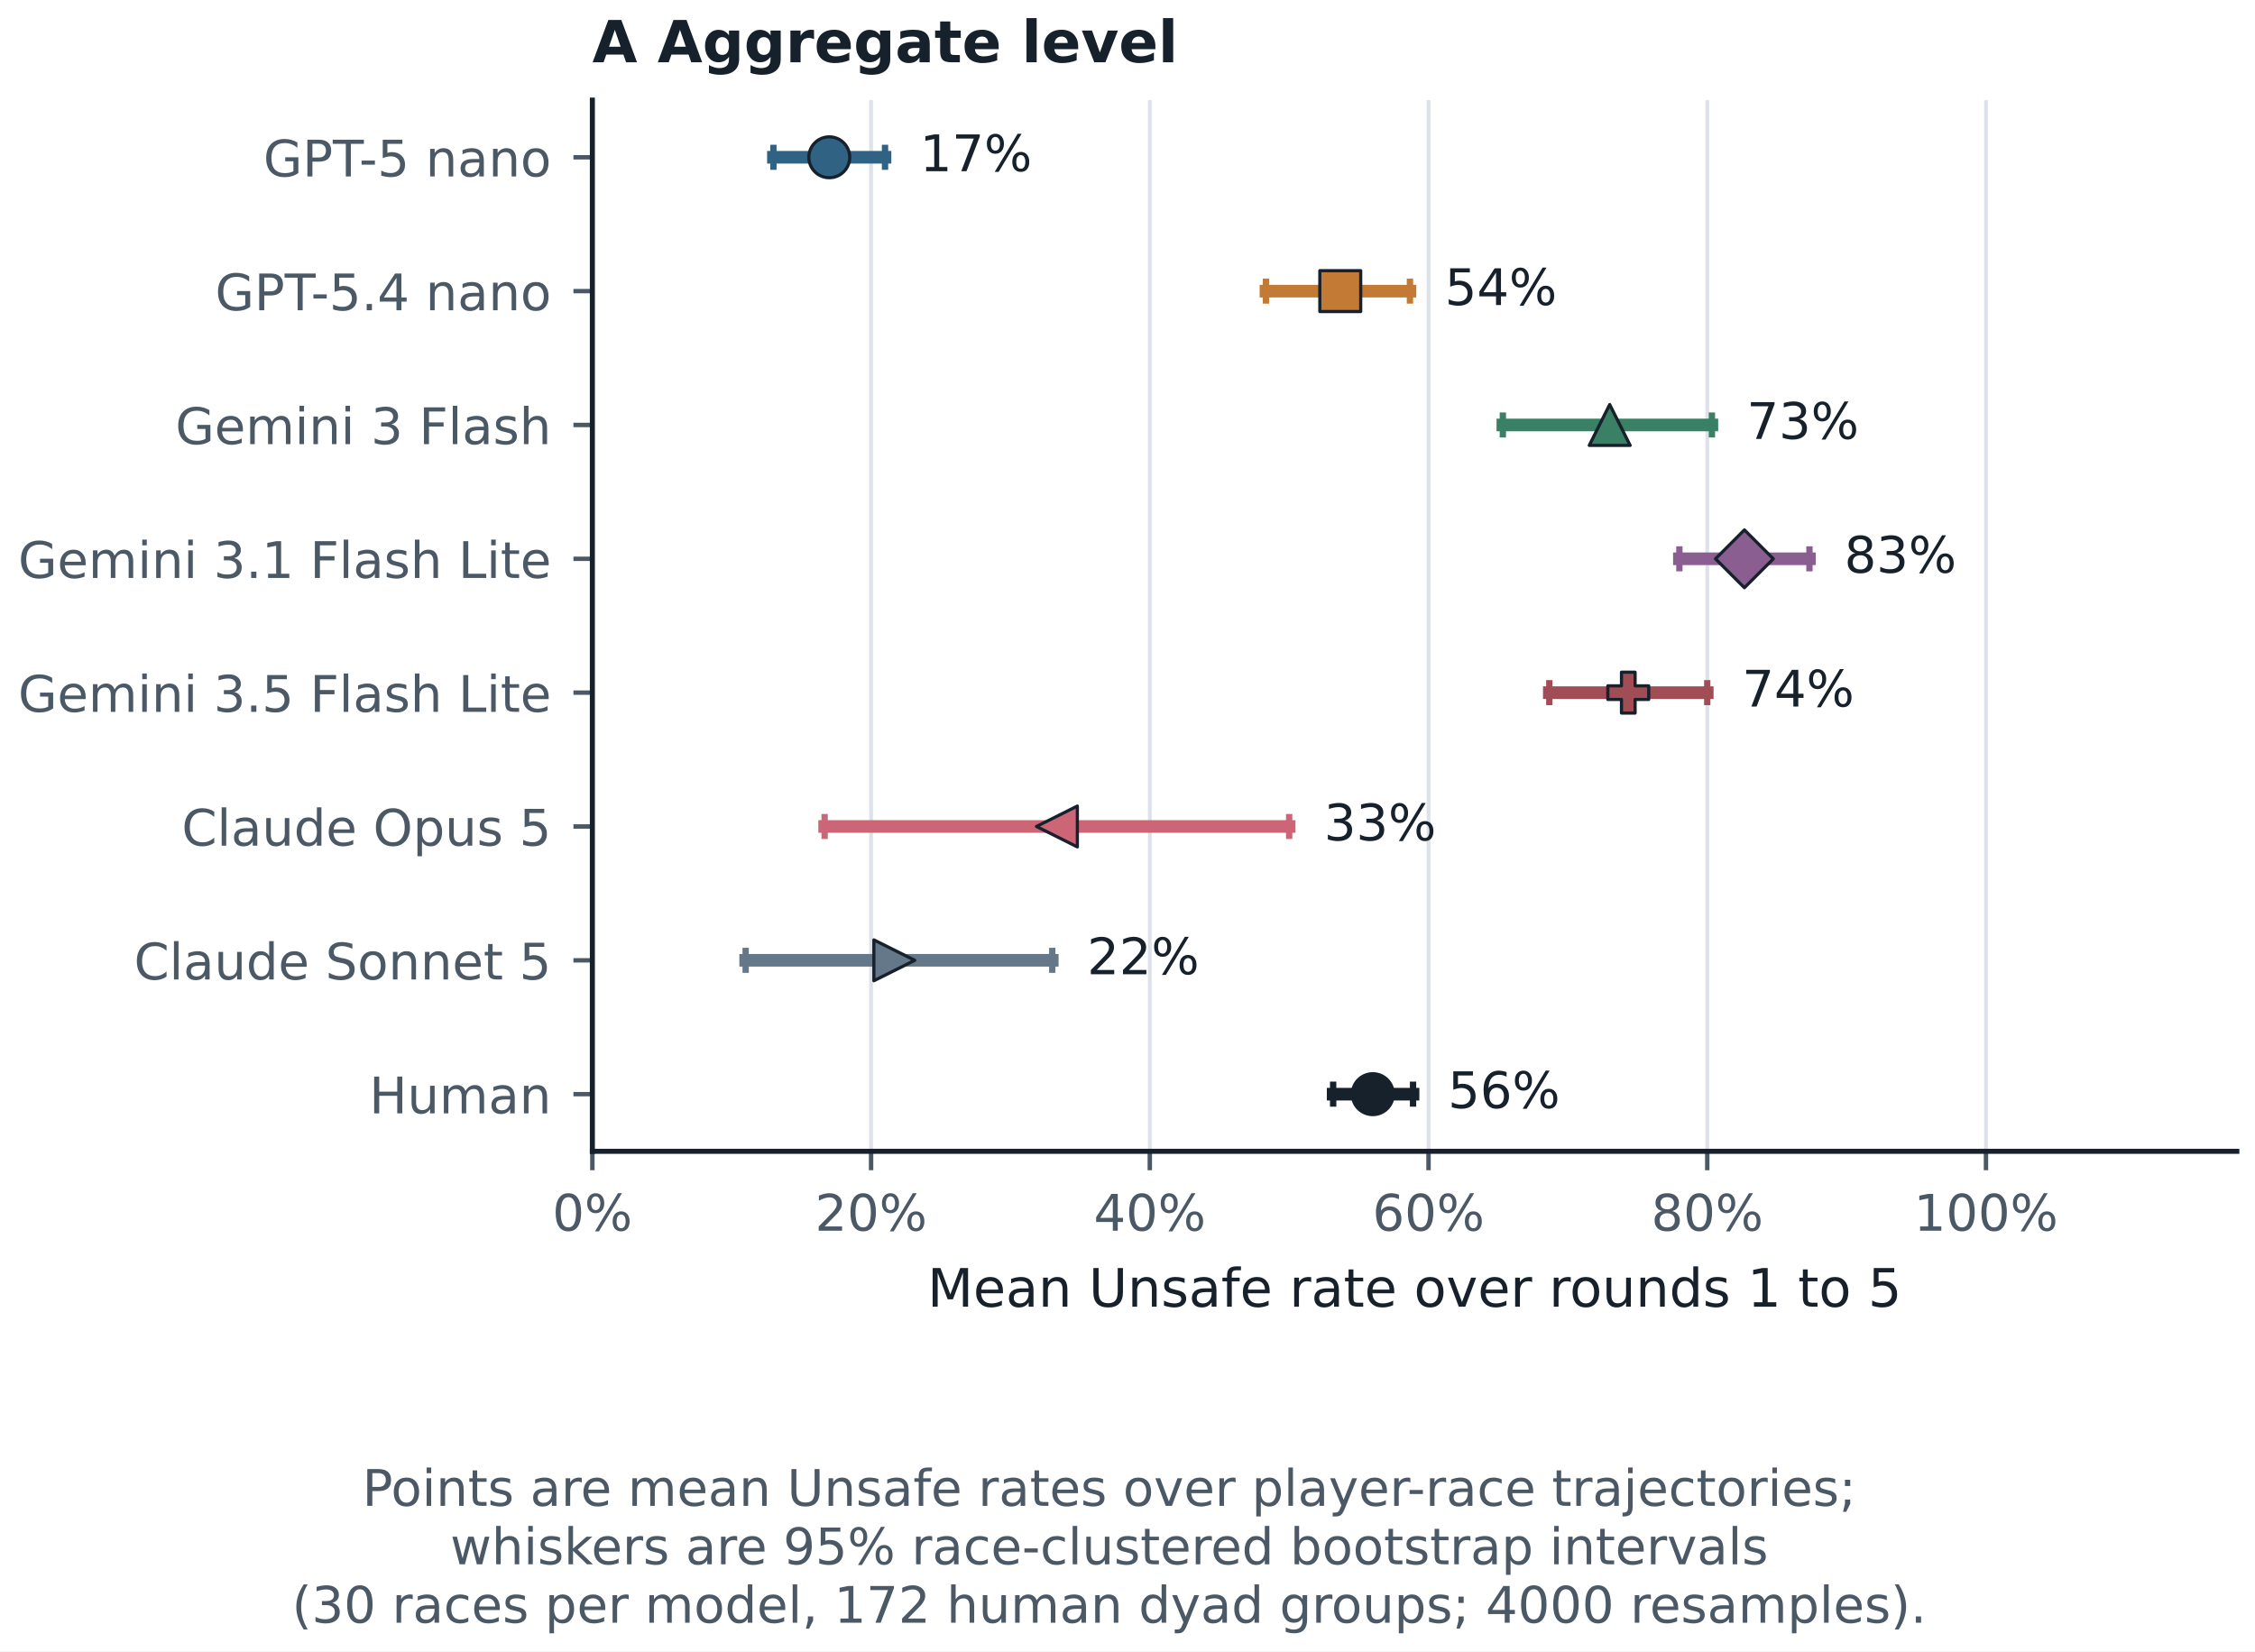
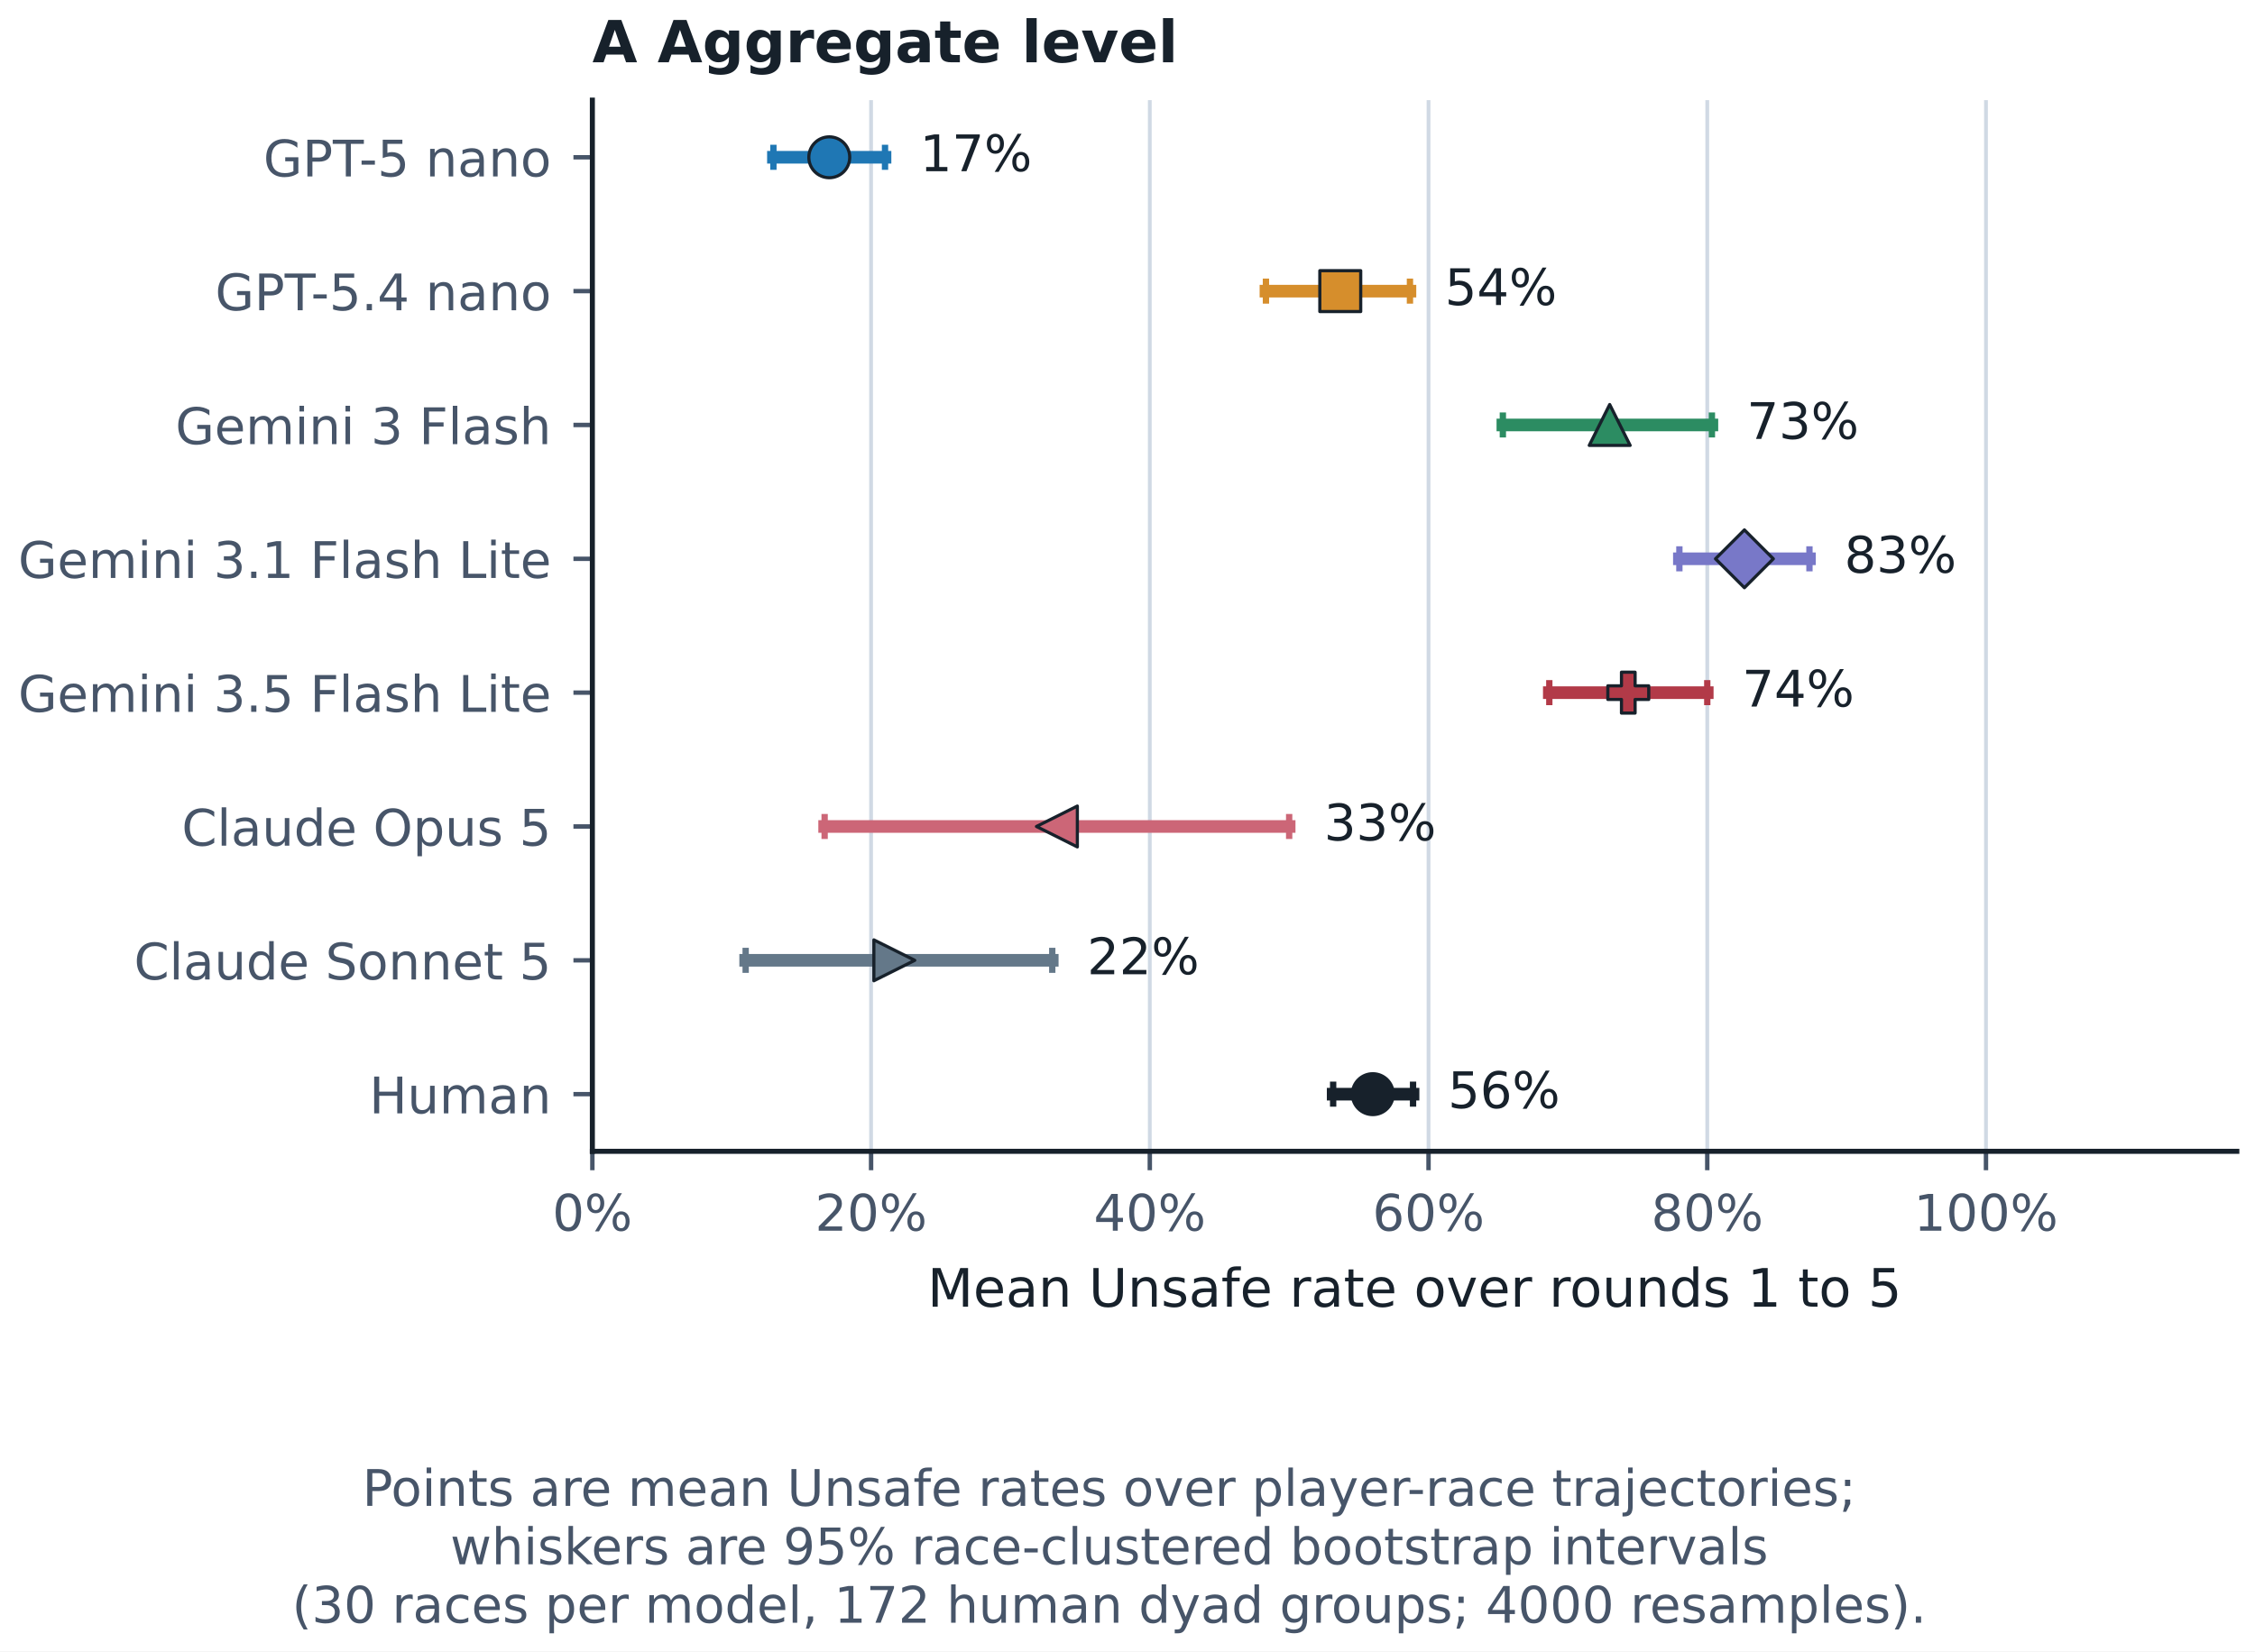
<svg xmlns="http://www.w3.org/2000/svg" xmlns:xlink="http://www.w3.org/1999/xlink" width="357.309pt" height="261.742pt" viewBox="0 0 357.309 261.742" version="1.1">
  <defs>
    <style type="text/css">*{stroke-linejoin: round; stroke-linecap: butt}</style>
  </defs>
  <g id="figure_1">
    <g id="patch_1">
      <path d="M 0 261.742 L 357.309 261.742 L 357.309 0 L 0 0 z " style="fill: #ffffff" />
    </g>
    <g id="axes_1">
      <g id="patch_2">
        <path d="M 93.861 182.479 L 354.429 182.479 L 354.429 15.871 L 93.861 15.871 z " style="fill: #ffffff" />
      </g>
      <g id="matplotlib.axis_1">
        <g id="xtick_1">
          <g id="line2d_1">
-             <path d="M 93.861 182.479 L 93.861 15.871 " clip-path="url(#pbf2189654e)" style="fill: none; stroke: #d9dee8; stroke-opacity: 0.9; stroke-width: 0.6; stroke-linecap: square" />
+             <path d="M 93.861 182.479 L 93.861 15.871 " clip-path="url(#p25bc719fcc)" style="fill: none; stroke: #cbd5e1; stroke-opacity: 0.9; stroke-width: 0.6; stroke-linecap: square" />
          </g>
          <g id="line2d_2">
            <defs>
-               <path id="mf4f5689db8" d="M 0 0 L 0 3 " style="stroke: #4b5865; stroke-width: 0.7" />
+               <path id="m0b77aed9bc" d="M 0 0 L 0 3 " style="stroke: #475569; stroke-width: 0.7" />
            </defs>
            <g>
-               <use xlink:href="#mf4f5689db8" x="93.861" y="182.479" style="fill: #4b5865; stroke: #4b5865; stroke-width: 0.7" />
+               <use xlink:href="#m0b77aed9bc" x="93.861" y="182.479" style="fill: #475569; stroke: #475569; stroke-width: 0.7" />
            </g>
          </g>
          <g id="text_1">
-             <text style="font-size: 8px; font-family: 'DejaVu Sans'; text-anchor: middle; fill: #4b5865" x="93.861" y="195.057" transform="rotate(-0 93.86125 195.0573)">0%</text>
+             <text style="font-size: 8px; font-family: 'DejaVu Sans'; text-anchor: middle; fill: #475569" x="93.861" y="195.057" transform="rotate(-0 93.86125 195.0573)">0%</text>
          </g>
        </g>
        <g id="xtick_2">
          <g id="line2d_3">
-             <path d="M 138.025 182.479 L 138.025 15.871 " clip-path="url(#pbf2189654e)" style="fill: none; stroke: #d9dee8; stroke-opacity: 0.9; stroke-width: 0.6; stroke-linecap: square" />
+             <path d="M 138.025 182.479 L 138.025 15.871 " clip-path="url(#p25bc719fcc)" style="fill: none; stroke: #cbd5e1; stroke-opacity: 0.9; stroke-width: 0.6; stroke-linecap: square" />
          </g>
          <g id="line2d_4">
            <g>
-               <use xlink:href="#mf4f5689db8" x="138.025" y="182.479" style="fill: #4b5865; stroke: #4b5865; stroke-width: 0.7" />
+               <use xlink:href="#m0b77aed9bc" x="138.025" y="182.479" style="fill: #475569; stroke: #475569; stroke-width: 0.7" />
            </g>
          </g>
          <g id="text_2">
-             <text style="font-size: 8px; font-family: 'DejaVu Sans'; text-anchor: middle; fill: #4b5865" x="138.025" y="195.057" transform="rotate(-0 138.0253 195.0573)">20%</text>
+             <text style="font-size: 8px; font-family: 'DejaVu Sans'; text-anchor: middle; fill: #475569" x="138.025" y="195.057" transform="rotate(-0 138.0253 195.0573)">20%</text>
          </g>
        </g>
        <g id="xtick_3">
          <g id="line2d_5">
-             <path d="M 182.189 182.479 L 182.189 15.871 " clip-path="url(#pbf2189654e)" style="fill: none; stroke: #d9dee8; stroke-opacity: 0.9; stroke-width: 0.6; stroke-linecap: square" />
+             <path d="M 182.189 182.479 L 182.189 15.871 " clip-path="url(#p25bc719fcc)" style="fill: none; stroke: #cbd5e1; stroke-opacity: 0.9; stroke-width: 0.6; stroke-linecap: square" />
          </g>
          <g id="line2d_6">
            <g>
-               <use xlink:href="#mf4f5689db8" x="182.189" y="182.479" style="fill: #4b5865; stroke: #4b5865; stroke-width: 0.7" />
+               <use xlink:href="#m0b77aed9bc" x="182.189" y="182.479" style="fill: #475569; stroke: #475569; stroke-width: 0.7" />
            </g>
          </g>
          <g id="text_3">
-             <text style="font-size: 8px; font-family: 'DejaVu Sans'; text-anchor: middle; fill: #4b5865" x="182.189" y="195.057" transform="rotate(-0 182.1894 195.0573)">40%</text>
+             <text style="font-size: 8px; font-family: 'DejaVu Sans'; text-anchor: middle; fill: #475569" x="182.189" y="195.057" transform="rotate(-0 182.1894 195.0573)">40%</text>
          </g>
        </g>
        <g id="xtick_4">
          <g id="line2d_7">
-             <path d="M 226.353 182.479 L 226.353 15.871 " clip-path="url(#pbf2189654e)" style="fill: none; stroke: #d9dee8; stroke-opacity: 0.9; stroke-width: 0.6; stroke-linecap: square" />
+             <path d="M 226.353 182.479 L 226.353 15.871 " clip-path="url(#p25bc719fcc)" style="fill: none; stroke: #cbd5e1; stroke-opacity: 0.9; stroke-width: 0.6; stroke-linecap: square" />
          </g>
          <g id="line2d_8">
            <g>
-               <use xlink:href="#mf4f5689db8" x="226.353" y="182.479" style="fill: #4b5865; stroke: #4b5865; stroke-width: 0.7" />
+               <use xlink:href="#m0b77aed9bc" x="226.353" y="182.479" style="fill: #475569; stroke: #475569; stroke-width: 0.7" />
            </g>
          </g>
          <g id="text_4">
-             <text style="font-size: 8px; font-family: 'DejaVu Sans'; text-anchor: middle; fill: #4b5865" x="226.353" y="195.057" transform="rotate(-0 226.3535 195.0573)">60%</text>
+             <text style="font-size: 8px; font-family: 'DejaVu Sans'; text-anchor: middle; fill: #475569" x="226.353" y="195.057" transform="rotate(-0 226.3535 195.0573)">60%</text>
          </g>
        </g>
        <g id="xtick_5">
          <g id="line2d_9">
-             <path d="M 270.518 182.479 L 270.518 15.871 " clip-path="url(#pbf2189654e)" style="fill: none; stroke: #d9dee8; stroke-opacity: 0.9; stroke-width: 0.6; stroke-linecap: square" />
+             <path d="M 270.518 182.479 L 270.518 15.871 " clip-path="url(#p25bc719fcc)" style="fill: none; stroke: #cbd5e1; stroke-opacity: 0.9; stroke-width: 0.6; stroke-linecap: square" />
          </g>
          <g id="line2d_10">
            <g>
-               <use xlink:href="#mf4f5689db8" x="270.518" y="182.479" style="fill: #4b5865; stroke: #4b5865; stroke-width: 0.7" />
+               <use xlink:href="#m0b77aed9bc" x="270.518" y="182.479" style="fill: #475569; stroke: #475569; stroke-width: 0.7" />
            </g>
          </g>
          <g id="text_5">
-             <text style="font-size: 8px; font-family: 'DejaVu Sans'; text-anchor: middle; fill: #4b5865" x="270.518" y="195.057" transform="rotate(-0 270.5175 195.0573)">80%</text>
+             <text style="font-size: 8px; font-family: 'DejaVu Sans'; text-anchor: middle; fill: #475569" x="270.518" y="195.057" transform="rotate(-0 270.5175 195.0573)">80%</text>
          </g>
        </g>
        <g id="xtick_6">
          <g id="line2d_11">
-             <path d="M 314.682 182.479 L 314.682 15.871 " clip-path="url(#pbf2189654e)" style="fill: none; stroke: #d9dee8; stroke-opacity: 0.9; stroke-width: 0.6; stroke-linecap: square" />
+             <path d="M 314.682 182.479 L 314.682 15.871 " clip-path="url(#p25bc719fcc)" style="fill: none; stroke: #cbd5e1; stroke-opacity: 0.9; stroke-width: 0.6; stroke-linecap: square" />
          </g>
          <g id="line2d_12">
            <g>
-               <use xlink:href="#mf4f5689db8" x="314.682" y="182.479" style="fill: #4b5865; stroke: #4b5865; stroke-width: 0.7" />
+               <use xlink:href="#m0b77aed9bc" x="314.682" y="182.479" style="fill: #475569; stroke: #475569; stroke-width: 0.7" />
            </g>
          </g>
          <g id="text_6">
-             <text style="font-size: 8px; font-family: 'DejaVu Sans'; text-anchor: middle; fill: #4b5865" x="314.682" y="195.057" transform="rotate(-0 314.6816 195.0573)">100%</text>
+             <text style="font-size: 8px; font-family: 'DejaVu Sans'; text-anchor: middle; fill: #475569" x="314.682" y="195.057" transform="rotate(-0 314.6816 195.0573)">100%</text>
          </g>
        </g>
        <g id="text_7">
          <text style="font-size: 8.4px; font-family: 'DejaVu Sans'; text-anchor: middle; fill: #17212b" x="224.145" y="207.104" transform="rotate(-0 224.1453 207.1037)">Mean Unsafe rate over rounds 1 to 5</text>
        </g>
      </g>
      <g id="matplotlib.axis_2">
        <g id="ytick_1">
          <g id="line2d_13">
            <defs>
-               <path id="ma02d717e28" d="M 0 0 L -3 0 " style="stroke: #4b5865; stroke-width: 0.7" />
+               <path id="m63f76b4548" d="M 0 0 L -3 0 " style="stroke: #475569; stroke-width: 0.7" />
            </defs>
            <g>
-               <use xlink:href="#ma02d717e28" x="93.861" y="24.929" style="fill: #4b5865; stroke: #4b5865; stroke-width: 0.7" />
+               <use xlink:href="#m63f76b4548" x="93.861" y="24.929" style="fill: #475569; stroke: #475569; stroke-width: 0.7" />
            </g>
          </g>
          <g id="text_8">
-             <text style="font-size: 8px; font-family: 'DejaVu Sans'; text-anchor: end; fill: #4b5865" x="87.361" y="27.968" transform="rotate(-0 87.36125 27.96795)">GPT-5 nano</text>
+             <text style="font-size: 8px; font-family: 'DejaVu Sans'; text-anchor: end; fill: #475569" x="87.361" y="27.968" transform="rotate(-0 87.36125 27.96795)">GPT-5 nano</text>
          </g>
        </g>
        <g id="ytick_2">
          <g id="line2d_14">
            <g>
-               <use xlink:href="#ma02d717e28" x="93.861" y="46.142" style="fill: #4b5865; stroke: #4b5865; stroke-width: 0.7" />
+               <use xlink:href="#m63f76b4548" x="93.861" y="46.142" style="fill: #475569; stroke: #475569; stroke-width: 0.7" />
            </g>
          </g>
          <g id="text_9">
-             <text style="font-size: 8px; font-family: 'DejaVu Sans'; text-anchor: end; fill: #4b5865" x="87.361" y="49.181" transform="rotate(-0 87.36125 49.18109)">GPT-5.4 nano</text>
+             <text style="font-size: 8px; font-family: 'DejaVu Sans'; text-anchor: end; fill: #475569" x="87.361" y="49.181" transform="rotate(-0 87.36125 49.18109)">GPT-5.4 nano</text>
          </g>
        </g>
        <g id="ytick_3">
          <g id="line2d_15">
            <g>
-               <use xlink:href="#ma02d717e28" x="93.861" y="67.355" style="fill: #4b5865; stroke: #4b5865; stroke-width: 0.7" />
+               <use xlink:href="#m63f76b4548" x="93.861" y="67.355" style="fill: #475569; stroke: #475569; stroke-width: 0.7" />
            </g>
          </g>
          <g id="text_10">
-             <text style="font-size: 8px; font-family: 'DejaVu Sans'; text-anchor: end; fill: #4b5865" x="87.361" y="70.394" transform="rotate(-0 87.36125 70.39423)">Gemini 3 Flash</text>
+             <text style="font-size: 8px; font-family: 'DejaVu Sans'; text-anchor: end; fill: #475569" x="87.361" y="70.394" transform="rotate(-0 87.36125 70.39423)">Gemini 3 Flash</text>
          </g>
        </g>
        <g id="ytick_4">
          <g id="line2d_16">
            <g>
-               <use xlink:href="#ma02d717e28" x="93.861" y="88.568" style="fill: #4b5865; stroke: #4b5865; stroke-width: 0.7" />
+               <use xlink:href="#m63f76b4548" x="93.861" y="88.568" style="fill: #475569; stroke: #475569; stroke-width: 0.7" />
            </g>
          </g>
          <g id="text_11">
-             <text style="font-size: 8px; font-family: 'DejaVu Sans'; text-anchor: end; fill: #4b5865" x="87.361" y="91.607" transform="rotate(-0 87.36125 91.60737)">Gemini 3.1 Flash Lite</text>
+             <text style="font-size: 8px; font-family: 'DejaVu Sans'; text-anchor: end; fill: #475569" x="87.361" y="91.607" transform="rotate(-0 87.36125 91.60737)">Gemini 3.1 Flash Lite</text>
          </g>
        </g>
        <g id="ytick_5">
          <g id="line2d_17">
            <g>
-               <use xlink:href="#ma02d717e28" x="93.861" y="109.781" style="fill: #4b5865; stroke: #4b5865; stroke-width: 0.7" />
+               <use xlink:href="#m63f76b4548" x="93.861" y="109.781" style="fill: #475569; stroke: #475569; stroke-width: 0.7" />
            </g>
          </g>
          <g id="text_12">
-             <text style="font-size: 8px; font-family: 'DejaVu Sans'; text-anchor: end; fill: #4b5865" x="87.361" y="112.821" transform="rotate(-0 87.36125 112.8205)">Gemini 3.5 Flash Lite</text>
+             <text style="font-size: 8px; font-family: 'DejaVu Sans'; text-anchor: end; fill: #475569" x="87.361" y="112.821" transform="rotate(-0 87.36125 112.8205)">Gemini 3.5 Flash Lite</text>
          </g>
        </g>
        <g id="ytick_6">
          <g id="line2d_18">
            <g>
-               <use xlink:href="#ma02d717e28" x="93.861" y="130.994" style="fill: #4b5865; stroke: #4b5865; stroke-width: 0.7" />
+               <use xlink:href="#m63f76b4548" x="93.861" y="130.994" style="fill: #475569; stroke: #475569; stroke-width: 0.7" />
            </g>
          </g>
          <g id="text_13">
-             <text style="font-size: 8px; font-family: 'DejaVu Sans'; text-anchor: end; fill: #4b5865" x="87.361" y="134.034" transform="rotate(-0 87.36125 134.0336)">Claude Opus 5</text>
+             <text style="font-size: 8px; font-family: 'DejaVu Sans'; text-anchor: end; fill: #475569" x="87.361" y="134.034" transform="rotate(-0 87.36125 134.0336)">Claude Opus 5</text>
          </g>
        </g>
        <g id="ytick_7">
          <g id="line2d_19">
            <g>
-               <use xlink:href="#ma02d717e28" x="93.861" y="152.207" style="fill: #4b5865; stroke: #4b5865; stroke-width: 0.7" />
+               <use xlink:href="#m63f76b4548" x="93.861" y="152.207" style="fill: #475569; stroke: #475569; stroke-width: 0.7" />
            </g>
          </g>
          <g id="text_14">
-             <text style="font-size: 8px; font-family: 'DejaVu Sans'; text-anchor: end; fill: #4b5865" x="87.361" y="155.247" transform="rotate(-0 87.36125 155.2468)">Claude Sonnet 5</text>
+             <text style="font-size: 8px; font-family: 'DejaVu Sans'; text-anchor: end; fill: #475569" x="87.361" y="155.247" transform="rotate(-0 87.36125 155.2468)">Claude Sonnet 5</text>
          </g>
        </g>
        <g id="ytick_8">
          <g id="line2d_20">
            <g>
-               <use xlink:href="#ma02d717e28" x="93.861" y="173.421" style="fill: #4b5865; stroke: #4b5865; stroke-width: 0.7" />
+               <use xlink:href="#m63f76b4548" x="93.861" y="173.421" style="fill: #475569; stroke: #475569; stroke-width: 0.7" />
            </g>
          </g>
          <g id="text_15">
-             <text style="font-size: 8px; font-family: 'DejaVu Sans'; text-anchor: end; fill: #4b5865" x="87.361" y="176.46" transform="rotate(-0 87.36125 176.4599)">Human</text>
+             <text style="font-size: 8px; font-family: 'DejaVu Sans'; text-anchor: end; fill: #475569" x="87.361" y="176.46" transform="rotate(-0 87.36125 176.4599)">Human</text>
          </g>
        </g>
      </g>
      <g id="line2d_21">
-         <path d="M 122.549 24.929 L 140.234 24.929 " clip-path="url(#pbf2189654e)" style="fill: none; stroke: #2f6283; stroke-width: 2; stroke-linecap: square" />
+         <path d="M 122.549 24.929 L 140.234 24.929 " clip-path="url(#p25bc719fcc)" style="fill: none; stroke: #1f77b4; stroke-width: 2; stroke-linecap: square" />
      </g>
      <g id="line2d_22">
-         <path d="M 122.549 26.413 L 122.549 23.444 " clip-path="url(#pbf2189654e)" style="fill: none; stroke: #2f6283; stroke-linecap: square" />
+         <path d="M 122.549 26.413 L 122.549 23.444 " clip-path="url(#p25bc719fcc)" style="fill: none; stroke: #1f77b4; stroke-linecap: square" />
      </g>
      <g id="line2d_23">
-         <path d="M 140.234 26.413 L 140.234 23.444 " clip-path="url(#pbf2189654e)" style="fill: none; stroke: #2f6283; stroke-linecap: square" />
+         <path d="M 140.234 26.413 L 140.234 23.444 " clip-path="url(#p25bc719fcc)" style="fill: none; stroke: #1f77b4; stroke-linecap: square" />
      </g>
      <g id="line2d_24">
-         <path d="M 200.591 46.142 L 223.409 46.142 " clip-path="url(#pbf2189654e)" style="fill: none; stroke: #c27a35; stroke-width: 2; stroke-linecap: square" />
+         <path d="M 200.591 46.142 L 223.409 46.142 " clip-path="url(#p25bc719fcc)" style="fill: none; stroke: #d68e2c; stroke-width: 2; stroke-linecap: square" />
      </g>
      <g id="line2d_25">
-         <path d="M 200.591 47.627 L 200.591 44.657 " clip-path="url(#pbf2189654e)" style="fill: none; stroke: #c27a35; stroke-linecap: square" />
+         <path d="M 200.591 47.627 L 200.591 44.657 " clip-path="url(#p25bc719fcc)" style="fill: none; stroke: #d68e2c; stroke-linecap: square" />
      </g>
      <g id="line2d_26">
-         <path d="M 223.409 47.627 L 223.409 44.657 " clip-path="url(#pbf2189654e)" style="fill: none; stroke: #c27a35; stroke-linecap: square" />
+         <path d="M 223.409 47.627 L 223.409 44.657 " clip-path="url(#p25bc719fcc)" style="fill: none; stroke: #d68e2c; stroke-linecap: square" />
      </g>
      <g id="line2d_27">
-         <path d="M 238.131 67.355 L 271.254 67.355 " clip-path="url(#pbf2189654e)" style="fill: none; stroke: #3a8064; stroke-width: 2; stroke-linecap: square" />
+         <path d="M 238.131 67.355 L 271.254 67.355 " clip-path="url(#p25bc719fcc)" style="fill: none; stroke: #2c8c62; stroke-width: 2; stroke-linecap: square" />
      </g>
      <g id="line2d_28">
-         <path d="M 238.131 68.84 L 238.131 65.87 " clip-path="url(#pbf2189654e)" style="fill: none; stroke: #3a8064; stroke-linecap: square" />
+         <path d="M 238.131 68.84 L 238.131 65.87 " clip-path="url(#p25bc719fcc)" style="fill: none; stroke: #2c8c62; stroke-linecap: square" />
      </g>
      <g id="line2d_29">
-         <path d="M 271.254 68.84 L 271.254 65.87 " clip-path="url(#pbf2189654e)" style="fill: none; stroke: #3a8064; stroke-linecap: square" />
+         <path d="M 271.254 68.84 L 271.254 65.87 " clip-path="url(#p25bc719fcc)" style="fill: none; stroke: #2c8c62; stroke-linecap: square" />
      </g>
      <g id="line2d_30">
-         <path d="M 266.101 88.568 L 286.711 88.568 " clip-path="url(#pbf2189654e)" style="fill: none; stroke: #8a5e91; stroke-width: 2; stroke-linecap: square" />
+         <path d="M 266.101 88.568 L 286.711 88.568 " clip-path="url(#p25bc719fcc)" style="fill: none; stroke: #7878c8; stroke-width: 2; stroke-linecap: square" />
      </g>
      <g id="line2d_31">
-         <path d="M 266.101 90.053 L 266.101 87.083 " clip-path="url(#pbf2189654e)" style="fill: none; stroke: #8a5e91; stroke-linecap: square" />
+         <path d="M 266.101 90.053 L 266.101 87.083 " clip-path="url(#p25bc719fcc)" style="fill: none; stroke: #7878c8; stroke-linecap: square" />
      </g>
      <g id="line2d_32">
-         <path d="M 286.711 90.053 L 286.711 87.083 " clip-path="url(#pbf2189654e)" style="fill: none; stroke: #8a5e91; stroke-linecap: square" />
+         <path d="M 286.711 90.053 L 286.711 87.083 " clip-path="url(#p25bc719fcc)" style="fill: none; stroke: #7878c8; stroke-linecap: square" />
      </g>
      <g id="line2d_33">
-         <path d="M 245.491 109.781 L 270.518 109.781 " clip-path="url(#pbf2189654e)" style="fill: none; stroke: #a14d55; stroke-width: 2; stroke-linecap: square" />
+         <path d="M 245.491 109.781 L 270.518 109.781 " clip-path="url(#p25bc719fcc)" style="fill: none; stroke: #b23a48; stroke-width: 2; stroke-linecap: square" />
      </g>
      <g id="line2d_34">
-         <path d="M 245.491 111.266 L 245.491 108.296 " clip-path="url(#pbf2189654e)" style="fill: none; stroke: #a14d55; stroke-linecap: square" />
+         <path d="M 245.491 111.266 L 245.491 108.296 " clip-path="url(#p25bc719fcc)" style="fill: none; stroke: #b23a48; stroke-linecap: square" />
      </g>
      <g id="line2d_35">
-         <path d="M 270.518 111.266 L 270.518 108.296 " clip-path="url(#pbf2189654e)" style="fill: none; stroke: #a14d55; stroke-linecap: square" />
+         <path d="M 270.518 111.266 L 270.518 108.296 " clip-path="url(#p25bc719fcc)" style="fill: none; stroke: #b23a48; stroke-linecap: square" />
      </g>
      <g id="line2d_36">
-         <path d="M 130.665 130.994 L 204.271 130.994 " clip-path="url(#pbf2189654e)" style="fill: none; stroke: #cc6677; stroke-width: 2; stroke-linecap: square" />
+         <path d="M 130.665 130.994 L 204.271 130.994 " clip-path="url(#p25bc719fcc)" style="fill: none; stroke: #cc6677; stroke-width: 2; stroke-linecap: square" />
      </g>
      <g id="line2d_37">
-         <path d="M 130.665 132.479 L 130.665 129.509 " clip-path="url(#pbf2189654e)" style="fill: none; stroke: #cc6677; stroke-linecap: square" />
+         <path d="M 130.665 132.479 L 130.665 129.509 " clip-path="url(#p25bc719fcc)" style="fill: none; stroke: #cc6677; stroke-linecap: square" />
      </g>
      <g id="line2d_38">
-         <path d="M 204.271 132.479 L 204.271 129.509 " clip-path="url(#pbf2189654e)" style="fill: none; stroke: #cc6677; stroke-linecap: square" />
+         <path d="M 204.271 132.479 L 204.271 129.509 " clip-path="url(#p25bc719fcc)" style="fill: none; stroke: #cc6677; stroke-linecap: square" />
      </g>
      <g id="line2d_39">
-         <path d="M 118.151 152.207 L 166.732 152.207 " clip-path="url(#pbf2189654e)" style="fill: none; stroke: #647889; stroke-width: 2; stroke-linecap: square" />
+         <path d="M 118.151 152.207 L 166.732 152.207 " clip-path="url(#p25bc719fcc)" style="fill: none; stroke: #647889; stroke-width: 2; stroke-linecap: square" />
      </g>
      <g id="line2d_40">
-         <path d="M 118.151 153.692 L 118.151 150.722 " clip-path="url(#pbf2189654e)" style="fill: none; stroke: #647889; stroke-linecap: square" />
+         <path d="M 118.151 153.692 L 118.151 150.722 " clip-path="url(#p25bc719fcc)" style="fill: none; stroke: #647889; stroke-linecap: square" />
      </g>
      <g id="line2d_41">
-         <path d="M 166.732 153.692 L 166.732 150.722 " clip-path="url(#pbf2189654e)" style="fill: none; stroke: #647889; stroke-linecap: square" />
+         <path d="M 166.732 153.692 L 166.732 150.722 " clip-path="url(#p25bc719fcc)" style="fill: none; stroke: #647889; stroke-linecap: square" />
      </g>
      <g id="line2d_42">
-         <path d="M 211.241 173.421 L 223.9 173.421 " clip-path="url(#pbf2189654e)" style="fill: none; stroke: #17212b; stroke-width: 2; stroke-linecap: square" />
+         <path d="M 211.241 173.421 L 223.9 173.421 " clip-path="url(#p25bc719fcc)" style="fill: none; stroke: #17212b; stroke-width: 2; stroke-linecap: square" />
      </g>
      <g id="line2d_43">
-         <path d="M 211.241 174.905 L 211.241 171.936 " clip-path="url(#pbf2189654e)" style="fill: none; stroke: #17212b; stroke-linecap: square" />
+         <path d="M 211.241 174.905 L 211.241 171.936 " clip-path="url(#p25bc719fcc)" style="fill: none; stroke: #17212b; stroke-linecap: square" />
      </g>
      <g id="line2d_44">
-         <path d="M 223.9 174.905 L 223.9 171.936 " clip-path="url(#pbf2189654e)" style="fill: none; stroke: #17212b; stroke-linecap: square" />
+         <path d="M 223.9 174.905 L 223.9 171.936 " clip-path="url(#p25bc719fcc)" style="fill: none; stroke: #17212b; stroke-linecap: square" />
      </g>
      <g id="patch_3">
        <path d="M 93.861 182.479 L 93.861 15.871 " style="fill: none; stroke: #17212b; stroke-width: 0.8; stroke-linejoin: miter; stroke-linecap: square" />
      </g>
      <g id="patch_4">
        <path d="M 93.861 182.479 L 354.429 182.479 " style="fill: none; stroke: #17212b; stroke-width: 0.8; stroke-linejoin: miter; stroke-linecap: square" />
      </g>
      <g id="PathCollection_1">
        <defs>
-           <path id="m2a0d3621b1" d="M 0 3.24 C 0.859 3.24 1.684 2.899 2.291 2.291 C 2.899 1.684 3.24 0.859 3.24 0 C 3.24 -0.859 2.899 -1.684 2.291 -2.291 C 1.684 -2.899 0.859 -3.24 0 -3.24 C -0.859 -3.24 -1.684 -2.899 -2.291 -2.291 C -2.899 -1.684 -3.24 -0.859 -3.24 0 C -3.24 0.859 -2.899 1.684 -2.291 2.291 C -1.684 2.899 -0.859 3.24 0 3.24 z " style="stroke: #17212b; stroke-width: 0.5" />
-         </defs>
-         <g clip-path="url(#pbf2189654e)">
-           <use xlink:href="#m2a0d3621b1" x="131.401" y="24.929" style="fill: #2f6283; stroke: #17212b; stroke-width: 0.5" />
+           <path id="m79b085b74a" d="M 0 3.24 C 0.859 3.24 1.684 2.899 2.291 2.291 C 2.899 1.684 3.24 0.859 3.24 0 C 3.24 -0.859 2.899 -1.684 2.291 -2.291 C 1.684 -2.899 0.859 -3.24 0 -3.24 C -0.859 -3.24 -1.684 -2.899 -2.291 -2.291 C -2.899 -1.684 -3.24 -0.859 -3.24 0 C -3.24 0.859 -2.899 1.684 -2.291 2.291 C -1.684 2.899 -0.859 3.24 0 3.24 z " style="stroke: #17212b; stroke-width: 0.5" />
+         </defs>
+         <g clip-path="url(#p25bc719fcc)">
+           <use xlink:href="#m79b085b74a" x="131.401" y="24.929" style="fill: #1f77b4; stroke: #17212b; stroke-width: 0.5" />
        </g>
      </g>
      <g id="text_16">
        <text style="font-size: 8px; font-family: 'DejaVu Sans'; text-anchor: start; fill: #17212b" x="145.754" y="27.136" transform="rotate(-0 145.754 27.13607)">17%</text>
      </g>
      <g id="PathCollection_2">
        <defs>
-           <path id="m61a51fb4c0" d="M -3.24 3.24 L 3.24 3.24 L 3.24 -3.24 L -3.24 -3.24 z " style="stroke: #17212b; stroke-width: 0.5" />
-         </defs>
-         <g clip-path="url(#pbf2189654e)">
-           <use xlink:href="#m61a51fb4c0" x="212.368" y="46.142" style="fill: #c27a35; stroke: #17212b; stroke-width: 0.5" />
+           <path id="m114593c865" d="M -3.24 3.24 L 3.24 3.24 L 3.24 -3.24 L -3.24 -3.24 z " style="stroke: #17212b; stroke-width: 0.5" />
+         </defs>
+         <g clip-path="url(#p25bc719fcc)">
+           <use xlink:href="#m114593c865" x="212.368" y="46.142" style="fill: #d68e2c; stroke: #17212b; stroke-width: 0.5" />
        </g>
      </g>
      <g id="text_17">
        <text style="font-size: 8px; font-family: 'DejaVu Sans'; text-anchor: start; fill: #17212b" x="228.93" y="48.349" transform="rotate(-0 228.9297 48.34921)">54%</text>
      </g>
      <g id="PathCollection_3">
        <defs>
-           <path id="m2ef6bd7b9c" d="M 0 -3.24 L -3.24 3.24 L 3.24 3.24 z " style="stroke: #17212b; stroke-width: 0.5" />
-         </defs>
-         <g clip-path="url(#pbf2189654e)">
-           <use xlink:href="#m2ef6bd7b9c" x="255.06" y="67.355" style="fill: #3a8064; stroke: #17212b; stroke-width: 0.5" />
+           <path id="m8a188a61be" d="M 0 -3.24 L -3.24 3.24 L 3.24 3.24 z " style="stroke: #17212b; stroke-width: 0.5" />
+         </defs>
+         <g clip-path="url(#p25bc719fcc)">
+           <use xlink:href="#m8a188a61be" x="255.06" y="67.355" style="fill: #2c8c62; stroke: #17212b; stroke-width: 0.5" />
        </g>
      </g>
      <g id="text_18">
        <text style="font-size: 8px; font-family: 'DejaVu Sans'; text-anchor: start; fill: #17212b" x="276.774" y="69.562" transform="rotate(-0 276.7741 69.56235)">73%</text>
      </g>
      <g id="PathCollection_4">
        <defs>
-           <path id="md1b7979896" d="M 0 4.583 L 4.583 0 L 0 -4.583 L -4.583 0 z " style="stroke: #17212b; stroke-width: 0.5" />
-         </defs>
-         <g clip-path="url(#pbf2189654e)">
-           <use xlink:href="#md1b7979896" x="276.406" y="88.568" style="fill: #8a5e91; stroke: #17212b; stroke-width: 0.5" />
+           <path id="mb68a5cbf9b" d="M 0 4.583 L 4.583 0 L 0 -4.583 L -4.583 0 z " style="stroke: #17212b; stroke-width: 0.5" />
+         </defs>
+         <g clip-path="url(#p25bc719fcc)">
+           <use xlink:href="#mb68a5cbf9b" x="276.406" y="88.568" style="fill: #7878c8; stroke: #17212b; stroke-width: 0.5" />
        </g>
      </g>
      <g id="text_19">
        <text style="font-size: 8px; font-family: 'DejaVu Sans'; text-anchor: start; fill: #17212b" x="292.232" y="90.775" transform="rotate(-0 292.2315 90.77549)">83%</text>
      </g>
      <g id="PathCollection_5">
        <defs>
-           <path id="m86a1ce0857" d="M -1.08 3.24 L 1.08 3.24 L 1.08 1.08 L 3.24 1.08 L 3.24 -1.08 L 1.08 -1.08 L 1.08 -3.24 L -1.08 -3.24 L -1.08 -1.08 L -3.24 -1.08 L -3.24 1.08 L -1.08 1.08 z " style="stroke: #17212b; stroke-width: 0.5" />
-         </defs>
-         <g clip-path="url(#pbf2189654e)">
-           <use xlink:href="#m86a1ce0857" x="258.004" y="109.781" style="fill: #a14d55; stroke: #17212b; stroke-width: 0.5" />
+           <path id="mbdedaa5775" d="M -1.08 3.24 L 1.08 3.24 L 1.08 1.08 L 3.24 1.08 L 3.24 -1.08 L 1.08 -1.08 L 1.08 -3.24 L -1.08 -3.24 L -1.08 -1.08 L -3.24 -1.08 L -3.24 1.08 L -1.08 1.08 z " style="stroke: #17212b; stroke-width: 0.5" />
+         </defs>
+         <g clip-path="url(#p25bc719fcc)">
+           <use xlink:href="#mbdedaa5775" x="258.004" y="109.781" style="fill: #b23a48; stroke: #17212b; stroke-width: 0.5" />
        </g>
      </g>
      <g id="text_20">
        <text style="font-size: 8px; font-family: 'DejaVu Sans'; text-anchor: start; fill: #17212b" x="276.038" y="111.989" transform="rotate(-0 276.038 111.9886)">74%</text>
      </g>
      <g id="PathCollection_6">
        <defs>
-           <path id="m643f29ada6" d="M -3.24 -0 L 3.24 3.24 L 3.24 -3.24 z " style="stroke: #17212b; stroke-width: 0.5" />
-         </defs>
-         <g clip-path="url(#pbf2189654e)">
-           <use xlink:href="#m643f29ada6" x="167.468" y="130.994" style="fill: #cc6677; stroke: #17212b; stroke-width: 0.5" />
+           <path id="m1bc70ed9fd" d="M -3.24 -0 L 3.24 3.24 L 3.24 -3.24 z " style="stroke: #17212b; stroke-width: 0.5" />
+         </defs>
+         <g clip-path="url(#p25bc719fcc)">
+           <use xlink:href="#m1bc70ed9fd" x="167.468" y="130.994" style="fill: #cc6677; stroke: #17212b; stroke-width: 0.5" />
        </g>
      </g>
      <g id="text_21">
        <text style="font-size: 8px; font-family: 'DejaVu Sans'; text-anchor: start; fill: #17212b" x="209.792" y="133.202" transform="rotate(-0 209.7919 133.2018)">33%</text>
      </g>
      <g id="PathCollection_7">
        <defs>
-           <path id="m73f5cb819a" d="M 3.24 0 L -3.24 -3.24 L -3.24 3.24 z " style="stroke: #17212b; stroke-width: 0.5" />
-         </defs>
-         <g clip-path="url(#pbf2189654e)">
-           <use xlink:href="#m73f5cb819a" x="141.706" y="152.207" style="fill: #647889; stroke: #17212b; stroke-width: 0.5" />
+           <path id="mcadf69df7e" d="M 3.24 0 L -3.24 -3.24 L -3.24 3.24 z " style="stroke: #17212b; stroke-width: 0.5" />
+         </defs>
+         <g clip-path="url(#p25bc719fcc)">
+           <use xlink:href="#mcadf69df7e" x="141.706" y="152.207" style="fill: #647889; stroke: #17212b; stroke-width: 0.5" />
        </g>
      </g>
      <g id="text_22">
        <text style="font-size: 8px; font-family: 'DejaVu Sans'; text-anchor: start; fill: #17212b" x="172.252" y="154.415" transform="rotate(-0 172.2525 154.4149)">22%</text>
      </g>
      <g id="PathCollection_8">
        <defs>
-           <path id="m452269f3e1" d="M 0 3.24 C 0.859 3.24 1.684 2.899 2.291 2.291 C 2.899 1.684 3.24 0.859 3.24 0 C 3.24 -0.859 2.899 -1.684 2.291 -2.291 C 1.684 -2.899 0.859 -3.24 0 -3.24 C -0.859 -3.24 -1.684 -2.899 -2.291 -2.291 C -2.899 -1.684 -3.24 -0.859 -3.24 0 C -3.24 0.859 -2.899 1.684 -2.291 2.291 C -1.684 2.899 -0.859 3.24 0 3.24 z " style="stroke: #17212b; stroke-width: 0.5" />
-         </defs>
-         <g clip-path="url(#pbf2189654e)">
-           <use xlink:href="#m452269f3e1" x="217.521" y="173.421" style="fill: #17212b; stroke: #17212b; stroke-width: 0.5" />
+           <path id="m3e91f3f12a" d="M 0 3.24 C 0.859 3.24 1.684 2.899 2.291 2.291 C 2.899 1.684 3.24 0.859 3.24 0 C 3.24 -0.859 2.899 -1.684 2.291 -2.291 C 1.684 -2.899 0.859 -3.24 0 -3.24 C -0.859 -3.24 -1.684 -2.899 -2.291 -2.291 C -2.899 -1.684 -3.24 -0.859 -3.24 0 C -3.24 0.859 -2.899 1.684 -2.291 2.291 C -1.684 2.899 -0.859 3.24 0 3.24 z " style="stroke: #17212b; stroke-width: 0.5" />
+         </defs>
+         <g clip-path="url(#p25bc719fcc)">
+           <use xlink:href="#m3e91f3f12a" x="217.521" y="173.421" style="fill: #17212b; stroke: #17212b; stroke-width: 0.5" />
        </g>
      </g>
      <g id="text_23">
        <text style="font-size: 8px; font-family: 'DejaVu Sans'; text-anchor: start; fill: #17212b" x="229.421" y="175.628" transform="rotate(-0 229.4206 175.6281)">56%</text>
      </g>
      <g id="text_24">
        <text style="font-weight: 700; font-size: 9.2px; font-family: 'DejaVu Sans'; text-anchor: start; fill: #17212b" x="93.861" y="9.871" transform="rotate(-0 93.86125 9.870562)">A  Aggregate level</text>
      </g>
    </g>
    <g id="text_25">
-       <text style="font-size: 8px; font-family: 'DejaVu Sans'; fill: #4b5865" transform="translate(57.41718 238.6738)">Points are mean Unsafe rates over player-race trajectories;</text>
-       <text style="font-size: 8px; font-family: 'DejaVu Sans'; fill: #4b5865" transform="translate(71.34217 247.936)">whiskers are 95% race-clustered bootstrap intervals</text>
-       <text style="font-size: 8px; font-family: 'DejaVu Sans'; fill: #4b5865" transform="translate(46.26405 257.1982)">(30 races per model, 172 human dyad groups; 4000 resamples).</text>
+       <text style="font-size: 8px; font-family: 'DejaVu Sans'; fill: #475569" transform="translate(57.41718 238.6738)">Points are mean Unsafe rates over player-race trajectories;</text>
+       <text style="font-size: 8px; font-family: 'DejaVu Sans'; fill: #475569" transform="translate(71.34217 247.936)">whiskers are 95% race-clustered bootstrap intervals</text>
+       <text style="font-size: 8px; font-family: 'DejaVu Sans'; fill: #475569" transform="translate(46.26405 257.1982)">(30 races per model, 172 human dyad groups; 4000 resamples).</text>
    </g>
  </g>
  <defs>
-     <clipPath id="pbf2189654e">
+     <clipPath id="p25bc719fcc">
      <rect x="93.861" y="15.871" width="260.568" height="166.608" />
    </clipPath>
  </defs>
</svg>
